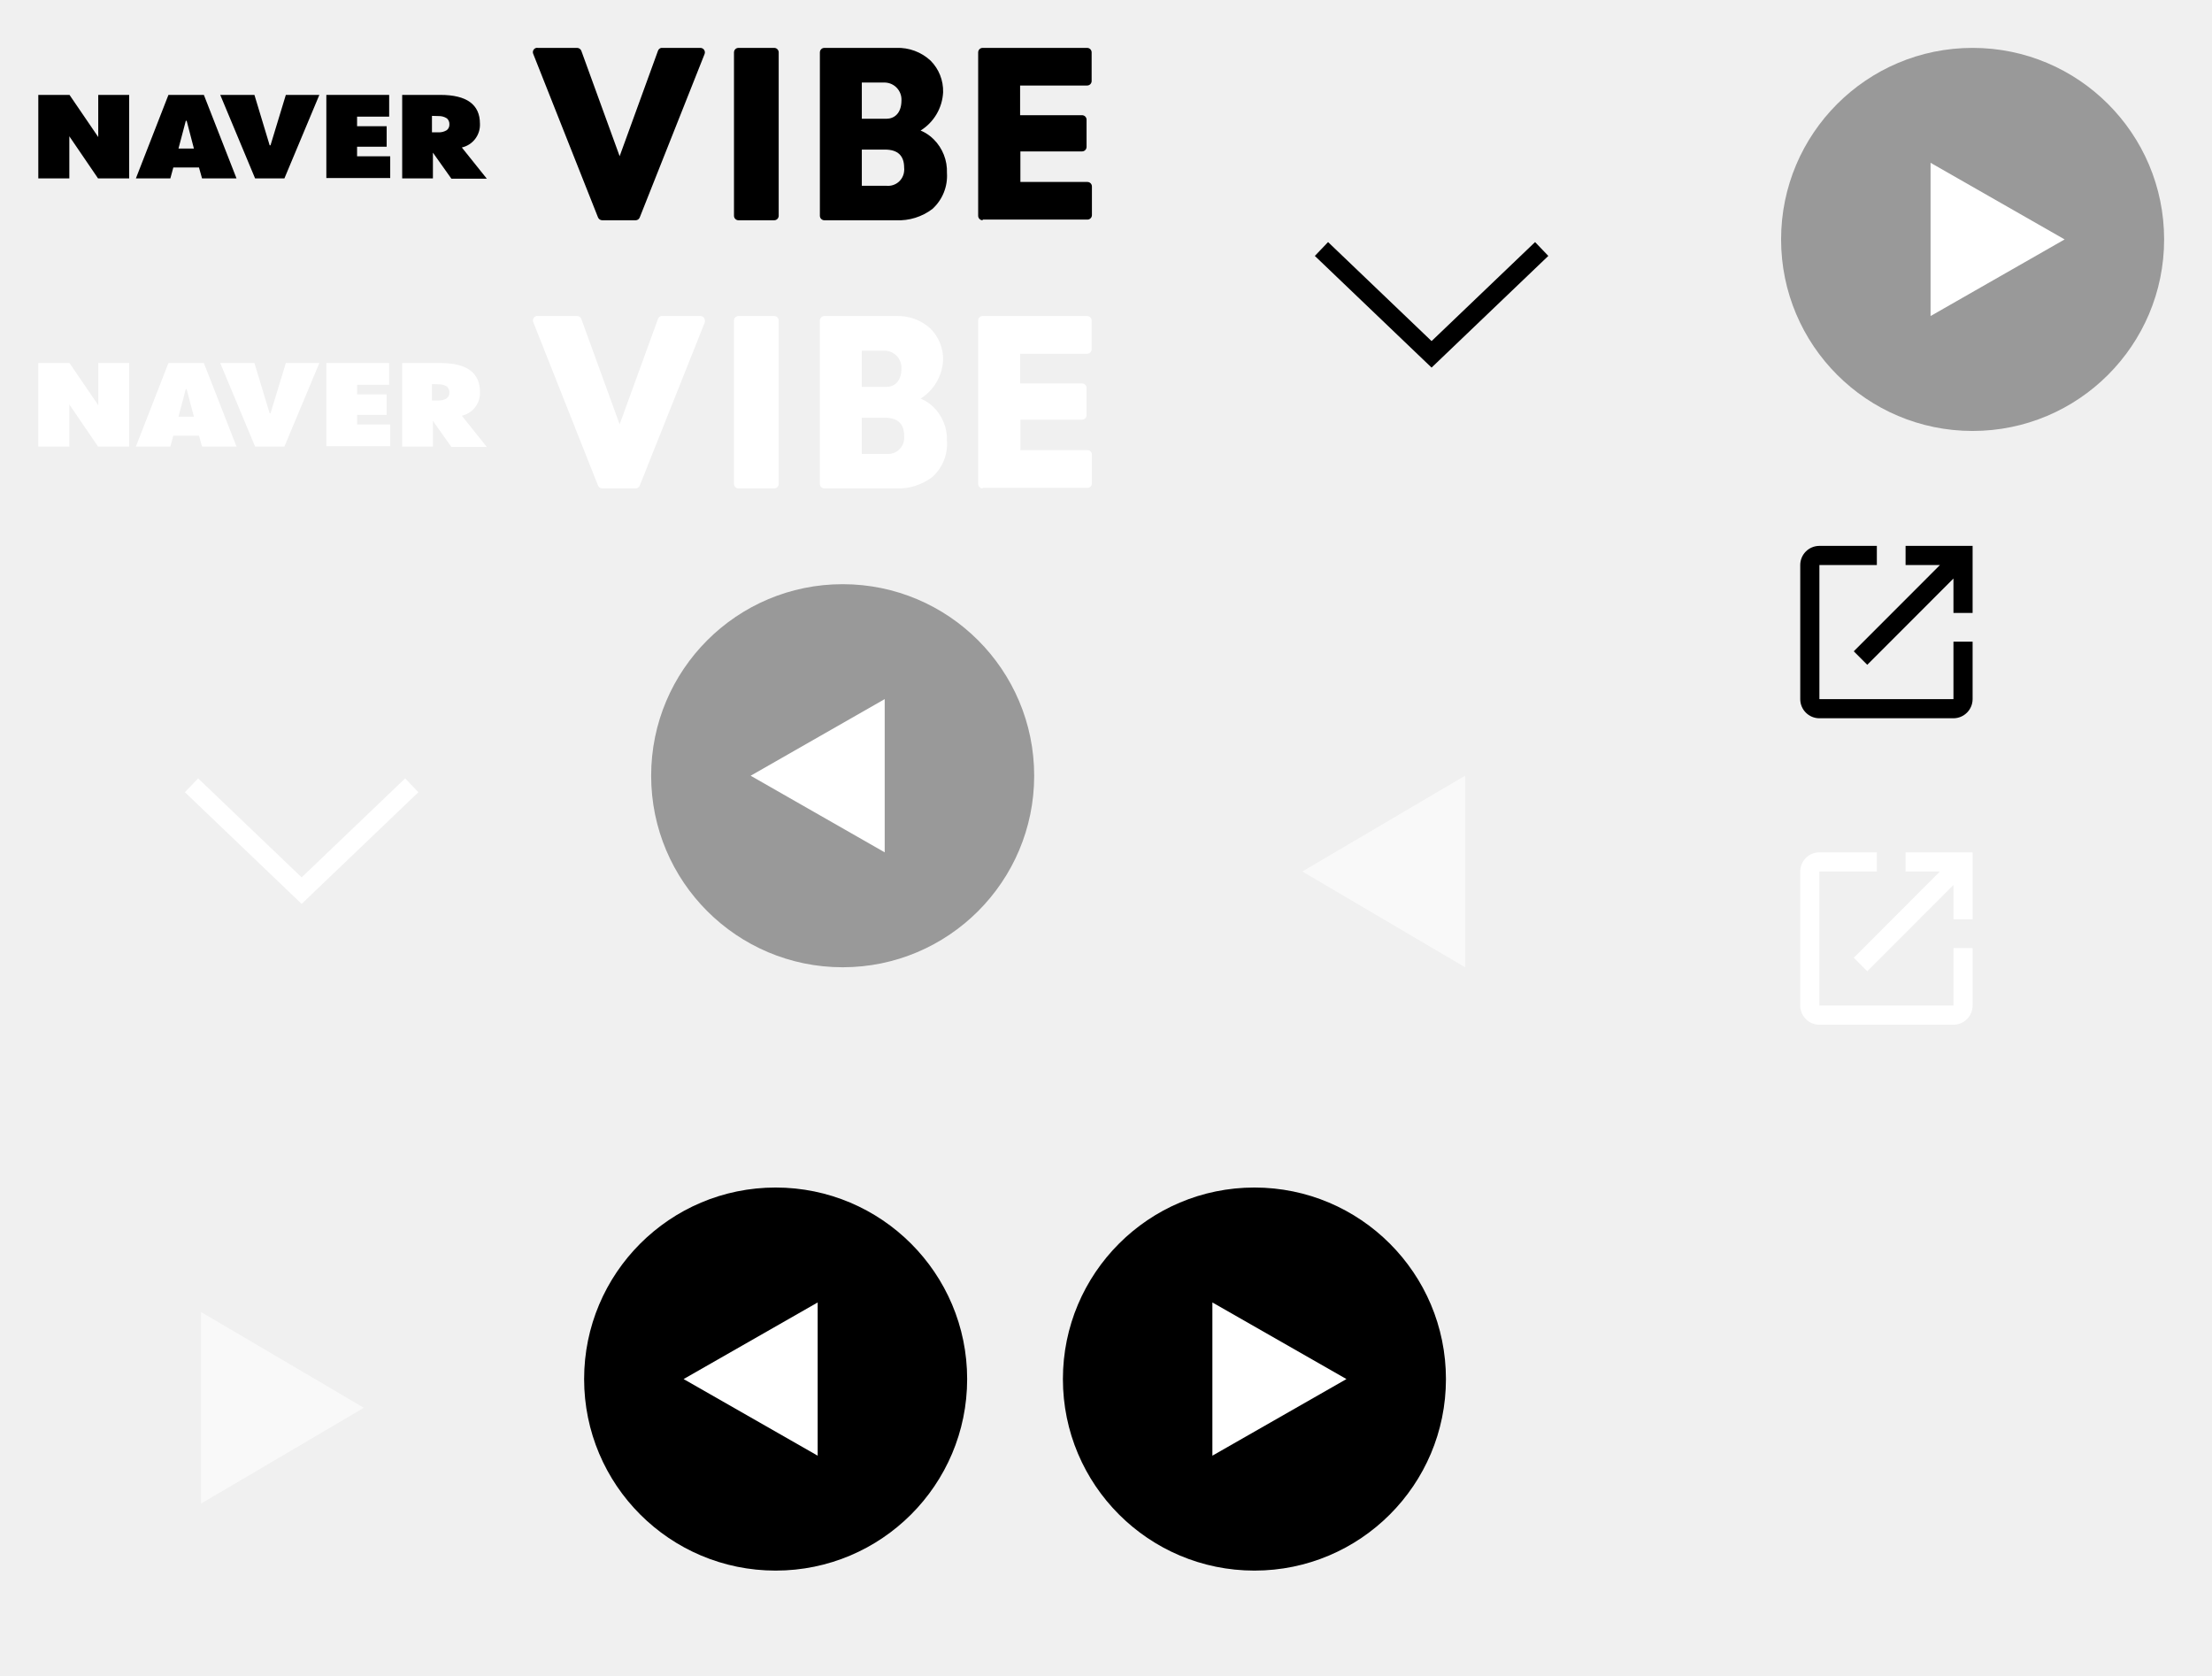
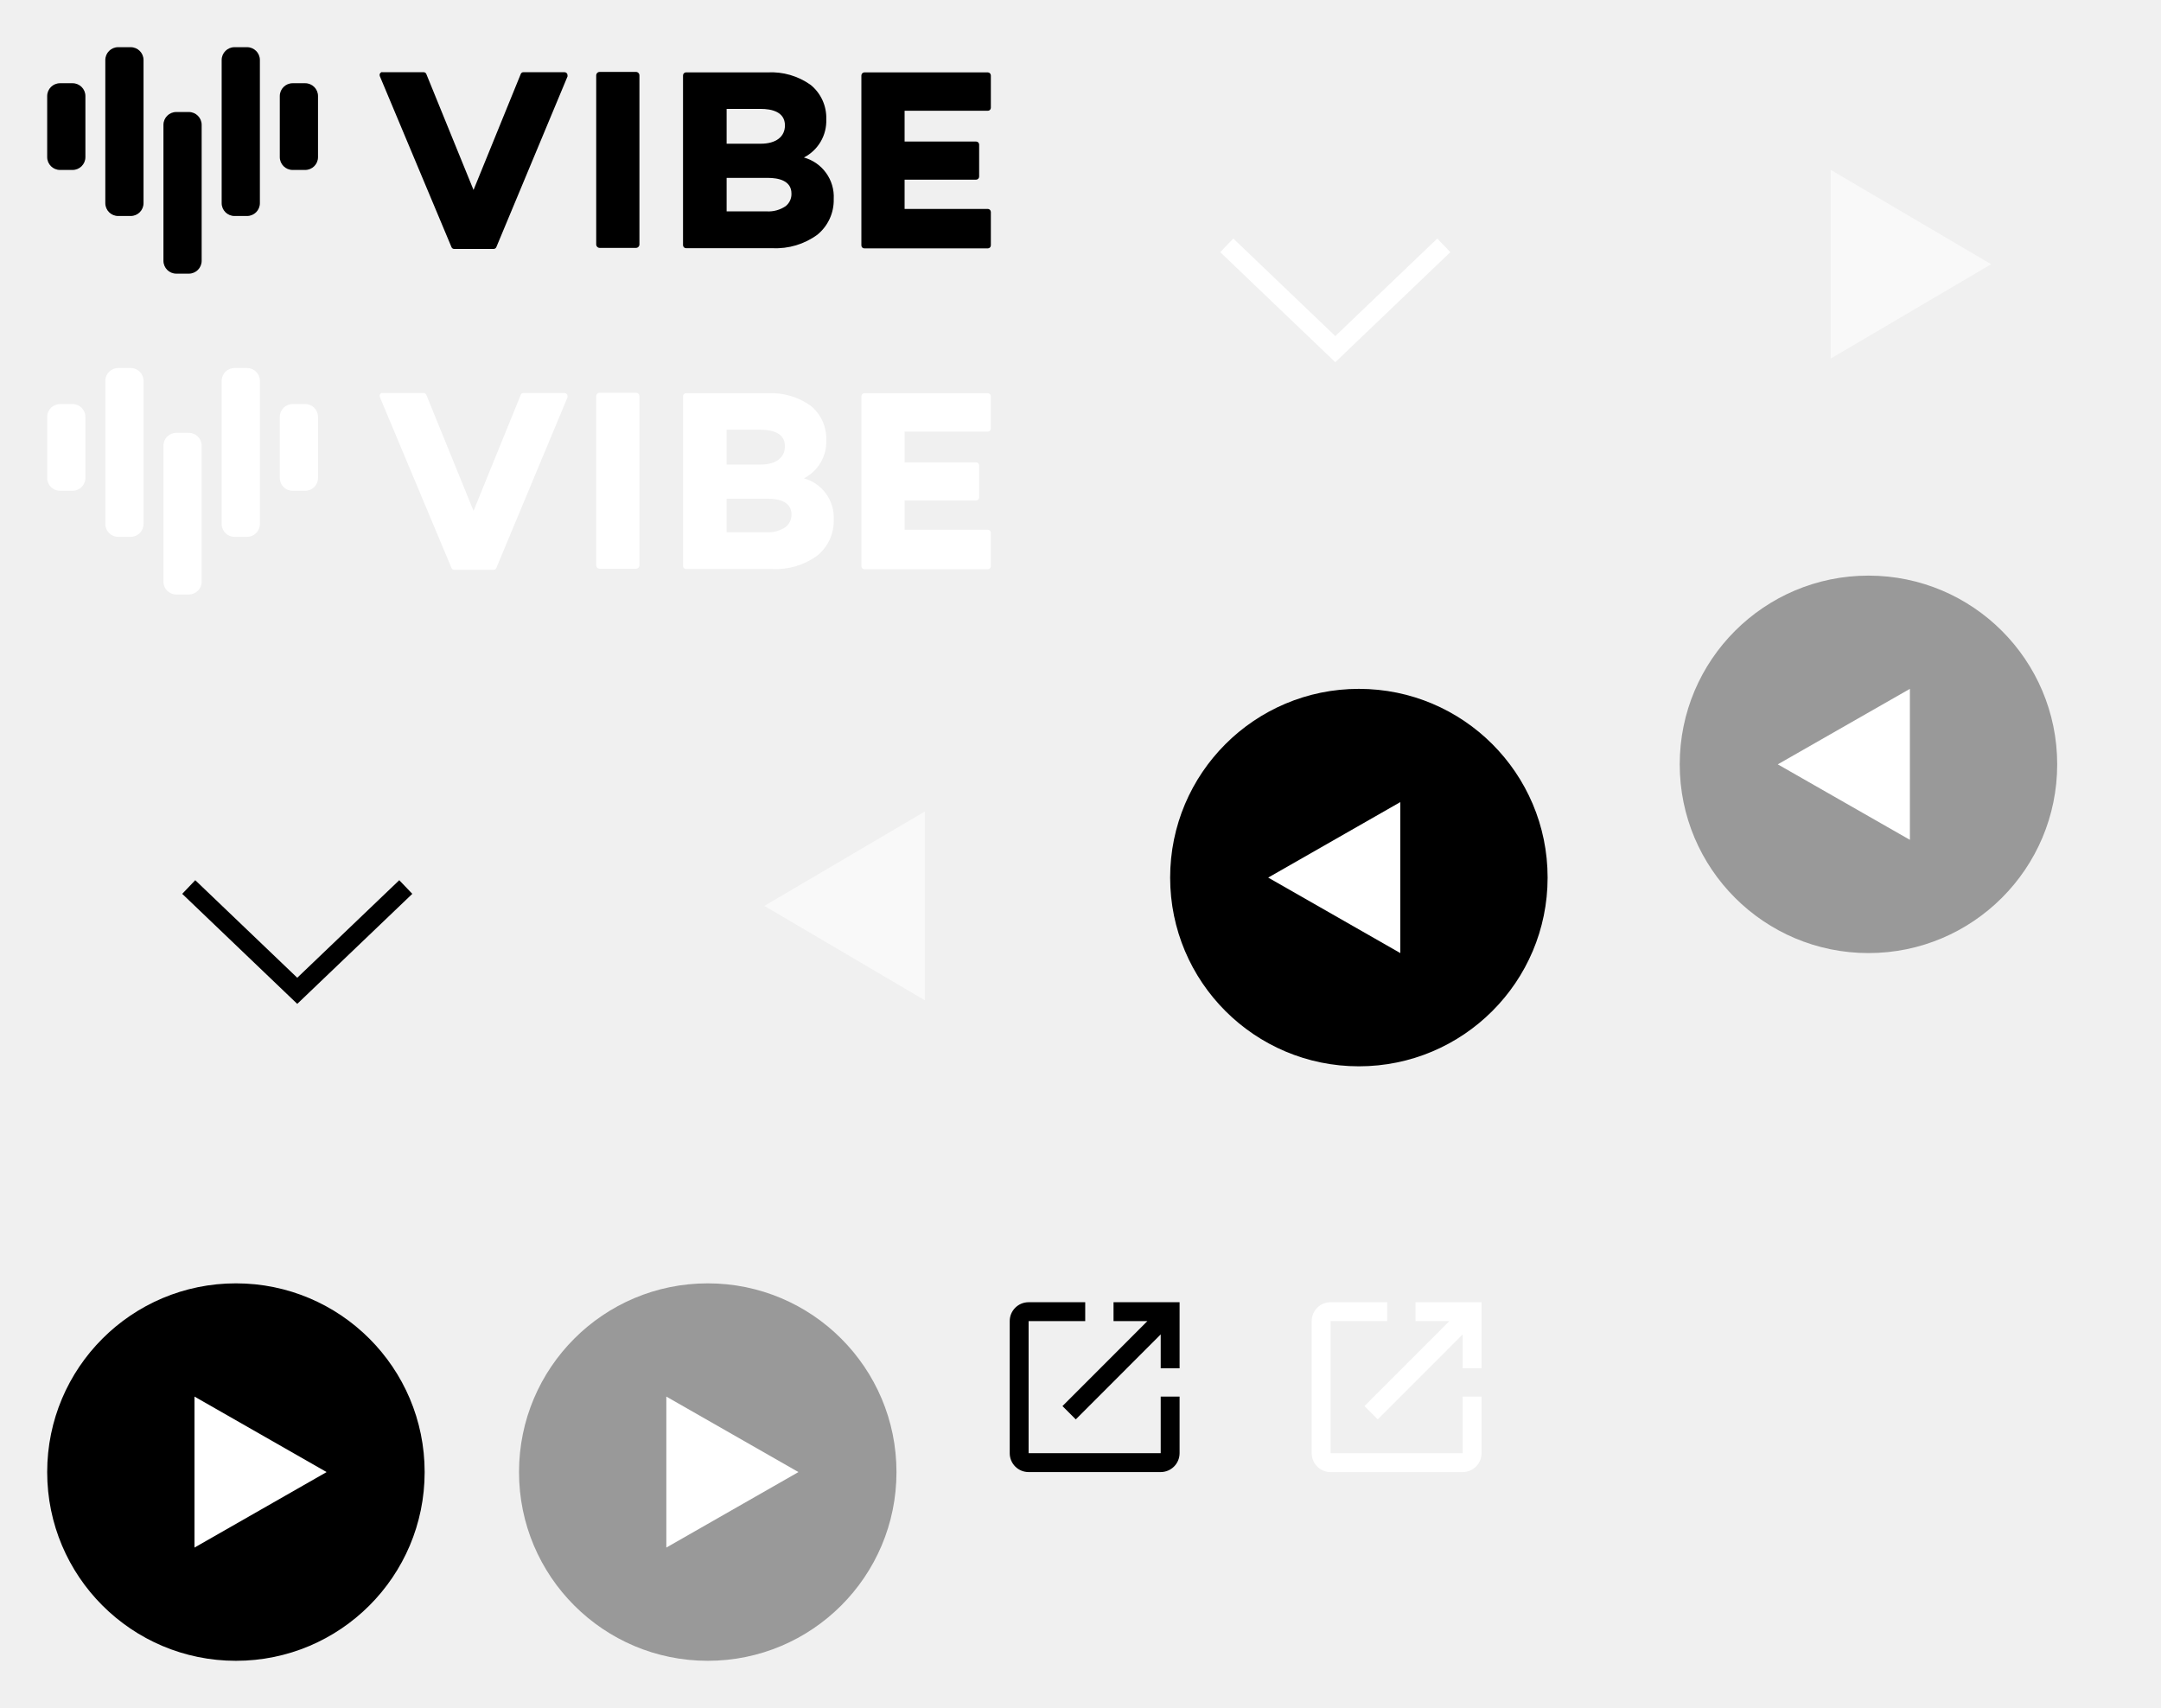
- <svg xmlns="http://www.w3.org/2000/svg" width="231" height="175" viewBox="0 0 231 175">
-   <svg width="32" height="32" viewBox="-4 -4 32 32" id="btn_share" x="181" y="82">
+ <svg xmlns="http://www.w3.org/2000/svg" width="229" height="181" viewBox="0 0 229 181">
+   <svg width="32" height="32" viewBox="-4 -4 32 32" id="btn_share" x="132" y="131">
    <path fill="none" d="M0 0h24v24H0z" />
    <path fill="#fff" d="M19 19H5V5h6V3H5a2 2 0 00-2 2v14a2 2 0 002 2h14a2.006 2.006 0 002-2v-6h-2zM14 3v2h3.59l-9 9.007 1.41 1.41 9-9.007V10h2V3z" />
  </svg>
-   <svg width="32" height="32" viewBox="-4 -4 32 32" id="btn_share_black" x="181" y="50">
+   <svg width="32" height="32" viewBox="-4 -4 32 32" id="btn_share_black" x="100" y="131">
    <path fill="none" d="M0 0h24v24H0z" />
    <path d="M19 19H5V5h6V3H5a2 2 0 00-2 2v14a2 2 0 002 2h14a2.006 2.006 0 002-2v-6h-2zM14 3v2h3.59l-9 9.007 1.41 1.41 9-9.007V10h2V3z" />
  </svg>
-   <svg width="63" height="63" viewBox="-4 -4 63 63" id="ico_ar_down" y="56">
+   <svg width="63" height="63" viewBox="-4 -4 63 63" id="ico_ar_down" x="110">
    <path fill="none" stroke="#fff" stroke-width="2" d="M16 22l11.5 11L39 22" />
  </svg>
-   <svg width="63" height="63" viewBox="-4 -4 63 63" id="ico_ar_down_black" x="118">
+   <svg width="63" height="63" viewBox="-4 -4 63 63" id="ico_ar_down_black" y="68">
    <path fill="none" stroke="#000" stroke-width="2" d="M16 22l11.5 11L39 22" />
  </svg>
-   <svg width="56" height="56" viewBox="-4 -4 56 56" id="ico_ar_left" x="118" y="63">
+   <svg width="56" height="56" viewBox="-4 -4 56 56" id="ico_ar_left" x="63" y="68">
    <g opacity=".6">
      <path fill="rgba(255,255,255,0)" d="M0 0h48v48H0z" />
      <path fill="#fff" d="M14 24l17-10v20z" />
    </g>
  </svg>
-   <svg width="50" height="50" viewBox="-4 -4 50 50" id="ico_ar_left2" x="56" y="119">
+   <svg width="50" height="50" viewBox="-4 -4 50 50" id="ico_ar_left2" x="119" y="68">
    <defs>
      <style>.fcls-1{fill:#fff}.fcls-2{fill:none}</style>
    </defs>
    <g id="fLayer_2" data-name="Layer 2">
      <g id="fLayer_1-2" data-name="Layer 1">
        <path d="M21 1a20 20 0 0120 20 20 20 0 01-20 20A20 20 0 011 21 20 20 0 0121 1z" />
        <path class="fcls-1" d="M11.39 21l14-8v16z" />
        <path class="fcls-2" d="M0 0h42v42H0z" />
      </g>
    </g>
  </svg>
-   <svg width="50" height="50" viewBox="-4 -4 50 50" id="ico_ar_left2_gray" x="63" y="56">
+   <svg width="50" height="50" viewBox="-4 -4 50 50" id="ico_ar_left2_gray" x="173" y="56">
    <defs>
      <style>.gcls-1{fill:#999}.gcls-2{fill:#fff}.gcls-3{fill:none}</style>
    </defs>
    <g id="gLayer_2" data-name="Layer 2">
      <g id="gLayer_1-2" data-name="Layer 1">
        <path class="gcls-1" d="M21 1a20 20 0 0120 20 20 20 0 01-20 20A20 20 0 011 21 20 20 0 0121 1z" />
        <path class="gcls-2" d="M11.39 21l14-8v16z" />
        <path class="gcls-3" d="M0 0h42v42H0z" />
      </g>
    </g>
  </svg>
-   <svg width="56" height="56" viewBox="-4 -4 56 56" id="ico_ar_right" y="119">
+   <svg width="56" height="56" viewBox="-4 -4 56 56" id="ico_ar_right" x="173">
    <g opacity=".6">
      <path fill="rgba(255,255,255,0)" d="M0 0h48v48H0z" />
      <path fill="#fff" d="M34 24L17 34V14z" />
    </g>
  </svg>
-   <svg width="50" height="50" viewBox="-4 -4 50 50" id="ico_ar_right2" x="106" y="119">
+   <svg width="50" height="50" viewBox="-4 -4 50 50" id="ico_ar_right2" y="131">
    <defs>
      <style>.icls-1{fill:#fff}.icls-2{fill:none}</style>
    </defs>
    <g id="iLayer_2" data-name="Layer 2">
      <g id="iLayer_1-2" data-name="Layer 1">
        <path d="M21 1a20 20 0 0120 20 20 20 0 01-20 20A20 20 0 011 21 20 20 0 0121 1z" />
        <path class="icls-1" d="M30.61 21l-14 8V13z" />
        <path class="icls-2" d="M0 0h42v42H0z" />
      </g>
    </g>
  </svg>
-   <svg width="50" height="50" viewBox="-4 -4 50 50" id="ico_ar_right2_gray" x="181">
+   <svg width="50" height="50" viewBox="-4 -4 50 50" id="ico_ar_right2_gray" x="50" y="131">
    <defs>
      <style>.jcls-1{fill:#999}.jcls-2{fill:#fff}.jcls-3{fill:none}</style>
    </defs>
    <g id="jLayer_2" data-name="Layer 2">
      <g id="jLayer_1-2" data-name="Layer 1">
        <path class="jcls-1" d="M21 1a20 20 0 0120 20 20 20 0 01-20 20A20 20 0 011 21 20 20 0 0121 1z" />
        <path class="jcls-2" d="M30.61 21l-14 8V13z" />
        <path class="jcls-3" d="M0 0h42v42H0z" />
      </g>
    </g>
  </svg>
-   <svg width="118" height="28" viewBox="-4 -4 118 28" id="logo" y="28">
+   <svg width="110" height="34" viewBox="-4 -4 110 34" id="logo" y="34">
    <defs>
      <style>.kcls-1{fill:#fff}.kcls-2{fill:none}</style>
    </defs>
    <g id="kLayer_2" data-name="Layer 2">
-       <g id="kLayer_1-2" data-name="Layer 1">
-         <g id="k_1_logo_w" data-name="1 logo w">
-           <path id="kCombined_Shape" data-name="Combined Shape" class="kcls-1" d="M98.62 19a.47.47 0 01-.47-.47V1.47a.47.47 0 01.47-.47h10.91a.47.47 0 01.47.47v3a.47.47 0 01-.47.47h-7v3.1H109a.47.47 0 01.47.47v2.84a.47.47 0 01-.47.47h-6.44V15h7a.47.47 0 01.47.47v3a.47.47 0 01-.47.47H98.62zm-16.53 0a.47.47 0 01-.47-.47V1.47a.47.47 0 01.47-.47h7.51a5 5 0 013.58 1.32 4.53 4.53 0 011.31 3.3 5.06 5.06 0 01-2.35 4 4.21 4.21 0 011.37.91 4.72 4.72 0 011.38 3.52 4.63 4.63 0 01-1.52 3.75 5.83 5.83 0 01-3.79 1.2h-7.49zM86 15.4h2.6a1.69 1.69 0 001.82-1.55 1.29 1.29 0 000-.34c0-1.25-.66-1.89-2-1.89H86zm0-7h2.57c.76 0 1.57-.51 1.57-1.93a1.78 1.78 0 00-1.7-1.85H86zM73.12 19a.47.47 0 01-.47-.47V1.47a.47.47 0 01.47-.47h3.74a.47.47 0 01.46.47v17.06a.47.47 0 01-.46.47h-3.74zm-14.23 0a.48.48 0 01-.44-.3L51.69 1.64A.48.48 0 0152 1a.57.57 0 01.18 0h4.09a.46.46 0 01.44.31l4 11 4-11a.45.45 0 01.34-.31h4.09a.47.47 0 01.47.47.51.51 0 010 .17l-6.8 17.06a.46.46 0 01-.43.3z" />
-           <g id="k그룹_34" data-name="그룹 34">
-             <path id="kFill_13" data-name="Fill 13" class="kcls-1" d="M6.26 5.91v4.4l-3-4.4H0v8.72h3.24v-4.4l3 4.4h3.25V5.91z" />
-             <path id="kFill_16" data-name="Fill 16" class="kcls-1" d="M41.21 14.63H38V5.91h4c2.73 0 4.12 1 4.12 3a2.43 2.43 0 01-1.89 2.5l2.61 3.26h-3.7l-1.93-2.72v2.72zm-.1-6.53v1.72h.69a1.55 1.55 0 00.86-.23.74.74 0 00.27-.59.79.79 0 00-.26-.64 1.59 1.59 0 00-.88-.23z" />
-             <path id="kFill_18" data-name="Fill 18" class="kcls-1" d="M30.08 5.91h6.56v2.27h-3.35v1h3.09v2.14h-3.09v1h3.46v2.27h-6.67z" />
-             <path id="kFill_20" data-name="Fill 20" class="kcls-1" d="M13.79 14.63h-3.6l3.4-8.72h3.7l3.41 8.72h-3.6l-.32-1.14H14.1zm1.61-6l-.76 2.88h1.61l-.76-2.88z" />
-             <path id="kFill_22" data-name="Fill 22" class="kcls-1" d="M25.85 5.91l-1.6 5.25h-.09l-1.59-5.25H19l3.64 8.72h3.06l3.65-8.72z" />
+       <g id="k_1_logo_w" data-name="1 logo w">
+         <g id="k그룹_4686" data-name="그룹 4686">
+           <g id="k그룹_4686-2" data-name="그룹 4686-2">
+             <path id="k패스_11614" data-name="패스 11614" class="kcls-1" d="M43.84 22.18L36.25 4.07a.32.32 0 01.17-.42.21.21 0 01.12 0h4.35a.31.31 0 01.29.2l5 12.29 5-12.29a.3.3 0 01.29-.2h4.35a.32.32 0 01.32.33.27.27 0 010 .12L48.6 22.18a.31.31 0 01-.29.2h-4.19a.3.3 0 01-.28-.2z" />
+             <rect id="k사각형_188" data-name="사각형 188" class="kcls-1" x="59.18" y="3.62" width="4.58" height="18.65" rx=".37" />
+             <path id="k패스_11615" data-name="패스 11615" class="kcls-1" d="M68.38 22V4a.32.32 0 01.31-.33h8.64A7.21 7.21 0 0181.91 5a4.5 4.5 0 011.65 3.64 4.36 4.36 0 01-2.37 4.05 4.32 4.32 0 013.16 4.4 4.73 4.73 0 01-1.73 3.78 7.44 7.44 0 01-4.76 1.43h-9.17a.32.32 0 01-.31-.32zm8.87-3.6a3.23 3.23 0 002-.55 1.62 1.62 0 00.62-1.34c0-1.37-1.37-1.66-2.51-1.66H73v3.55zm-.64-7.17c1.61 0 2.57-.73 2.57-1.94 0-1.44-1.4-1.75-2.57-1.75H73v3.69z" />
+             <path id="k패스_11616" data-name="패스 11616" class="kcls-1" d="M87.28 22V4a.33.33 0 01.31-.33h13.1A.33.33 0 01101 4v3.41a.32.32 0 01-.31.33h-8.83V11h7.58a.32.32 0 01.32.33v3.38a.33.33 0 01-.32.33h-7.58v3.1h8.83a.33.33 0 01.31.33V22a.32.32 0 01-.31.32h-13.1a.31.31 0 01-.31-.32z" />
+           </g>
+           <g id="k그룹_4687" data-name="그룹 4687">
+             <rect id="k사각형_189" data-name="사각형 189" class="kcls-1" x="1" y="4.82" width="4.05" height="9.19" rx="1.36" />
+             <rect id="k사각형_190" data-name="사각형 190" class="kcls-1" x="7.16" y="1" width="4.05" height="17.89" rx="1.36" />
+             <rect id="k사각형_191" data-name="사각형 191" class="kcls-1" x="13.32" y="7.87" width="4.05" height="17.13" rx="1.36" />
+             <rect id="k사각형_192" data-name="사각형 192" class="kcls-1" x="19.49" y="1" width="4.05" height="17.89" rx="1.36" />
+             <rect id="k사각형_193" data-name="사각형 193" class="kcls-1" x="25.65" y="4.82" width="4.05" height="9.19" rx="1.36" />
          </g>
        </g>
-         <path class="kcls-2" d="M0 0h110v20H0z" />
+         <path class="kcls-2" d="M0 0h102v26H0z" />
      </g>
    </g>
  </svg>
-   <svg width="118" height="28" viewBox="-4 -4 118 28" id="logo_black">
+   <svg width="110" height="34" viewBox="-4 -4 110 34" id="logo_black">
    <defs>
      <style>.lcls-1{fill:none}</style>
    </defs>
    <g id="lLayer_2" data-name="Layer 2">
      <g id="lLayer_1-2" data-name="Layer 1">
-         <g id="l_1_logo_b" data-name="1 logo b">
-           <path id="lCombined_Shape" data-name="Combined Shape" d="M98.62 19a.47.47 0 01-.47-.46V1.47a.47.47 0 01.47-.47h10.91a.47.47 0 01.47.47v3a.47.47 0 01-.47.46h-7v3.1H109a.47.47 0 01.47.47v2.85a.47.47 0 01-.47.46h-6.44V15h7a.47.47 0 01.47.47v3a.47.47 0 01-.47.46H98.62zm-16.53 0a.47.47 0 01-.47-.46V1.47a.47.47 0 01.47-.47h7.51a5 5 0 013.58 1.33 4.5 4.5 0 011.31 3.3 5 5 0 01-2.35 4 4.24 4.24 0 011.37.92 4.71 4.71 0 011.38 3.51 4.66 4.66 0 01-1.52 3.76A5.82 5.82 0 0189.58 19h-7.49zM86 15.4h2.6a1.68 1.68 0 001.82-1.55 1.3 1.3 0 000-.34c0-1.25-.66-1.89-2-1.89H86zm0-7h2.57c.76 0 1.57-.5 1.57-1.93a1.78 1.78 0 00-1.7-1.85H86zM73.12 19a.47.47 0 01-.47-.46V1.47a.47.47 0 01.47-.47h3.74a.47.47 0 01.46.47v17.07a.47.47 0 01-.46.46h-3.74zm-14.23 0a.48.48 0 01-.44-.3L51.69 1.64A.46.46 0 0152 1a.58.58 0 01.18 0h4.09a.48.48 0 01.44.31l4 11 4-11a.47.47 0 01.34-.31h4.09a.47.47 0 01.44.64L62.81 18.7a.46.46 0 01-.43.3z" />
-           <g id="l그룹_34" data-name="그룹 34">
-             <path id="lFill_13" data-name="Fill 13" d="M6.26 5.91v4.4l-3-4.4H0v8.72h3.24v-4.4l3 4.4h3.25V5.91z" />
-             <path id="lFill_16" data-name="Fill 16" d="M41.21 14.63H38V5.91h4c2.73 0 4.12 1 4.12 3a2.43 2.43 0 01-1.89 2.49l2.61 3.26h-3.7l-1.93-2.72v2.72zm-.1-6.53v1.72h.69a1.55 1.55 0 00.86-.23.72.72 0 00.27-.59.78.78 0 00-.26-.64 1.52 1.52 0 00-.88-.24z" />
-             <path id="lFill_18" data-name="Fill 18" d="M30.08 5.91h6.56v2.27h-3.35v1h3.09v2.14h-3.09v1h3.46v2.27h-6.67z" />
-             <path id="lFill_20" data-name="Fill 20" d="M13.79 14.63h-3.6l3.4-8.72h3.7l3.41 8.72h-3.6l-.32-1.14H14.1zm1.61-6l-.76 2.88h1.61l-.76-2.91z" />
-             <path id="lFill_22" data-name="Fill 22" d="M25.85 5.91l-1.6 5.26h-.09l-1.59-5.26H19l3.64 8.72h3.06l3.65-8.72z" />
-           </g>
-         </g>
-         <path class="lcls-1" d="M0 0h110v20H0z" />
+         <path d="M43.84 22.18L36.25 4.07a.32.32 0 01.17-.42.21.21 0 01.12 0h4.35a.31.31 0 01.29.2l5 12.28 5-12.28a.3.3 0 01.29-.2h4.35a.32.32 0 01.32.33.27.27 0 010 .12L48.6 22.18a.31.31 0 01-.29.2h-4.19a.3.3 0 01-.28-.2z" />
+         <rect x="59.18" y="3.62" width="4.58" height="18.65" rx=".37" />
+         <path d="M68.38 22V4a.32.32 0 01.31-.33h8.64A7.21 7.21 0 0181.91 5a4.5 4.5 0 011.65 3.64 4.36 4.36 0 01-2.37 4.05 4.32 4.32 0 013.16 4.4 4.73 4.73 0 01-1.73 3.78 7.44 7.44 0 01-4.76 1.43h-9.17a.32.32 0 01-.31-.32zm8.87-3.6a3.23 3.23 0 002-.55 1.62 1.62 0 00.62-1.34c0-1.37-1.37-1.66-2.51-1.66H73v3.55zm-.64-7.17c1.61 0 2.57-.73 2.57-1.94 0-1.44-1.4-1.75-2.57-1.75H73v3.69zM87.28 22V4a.33.33 0 01.31-.33h13.1A.33.33 0 01101 4v3.41a.32.32 0 01-.31.33h-8.83V11h7.58a.32.32 0 01.32.33v3.38a.33.33 0 01-.32.33h-7.58v3.1h8.83a.33.33 0 01.31.33V22a.32.32 0 01-.31.32h-13.1a.31.31 0 01-.31-.32z" />
+         <rect x="1" y="4.82" width="4.05" height="9.19" rx="1.36" />
+         <rect x="7.16" y="1" width="4.05" height="17.89" rx="1.36" />
+         <rect x="13.32" y="7.87" width="4.05" height="17.13" rx="1.36" />
+         <rect x="19.49" y="1" width="4.05" height="17.89" rx="1.36" />
+         <rect x="25.65" y="4.82" width="4.05" height="9.19" rx="1.36" />
+         <path class="lcls-1" d="M0 0h102v26H0z" />
      </g>
    </g>
  </svg>
</svg>
